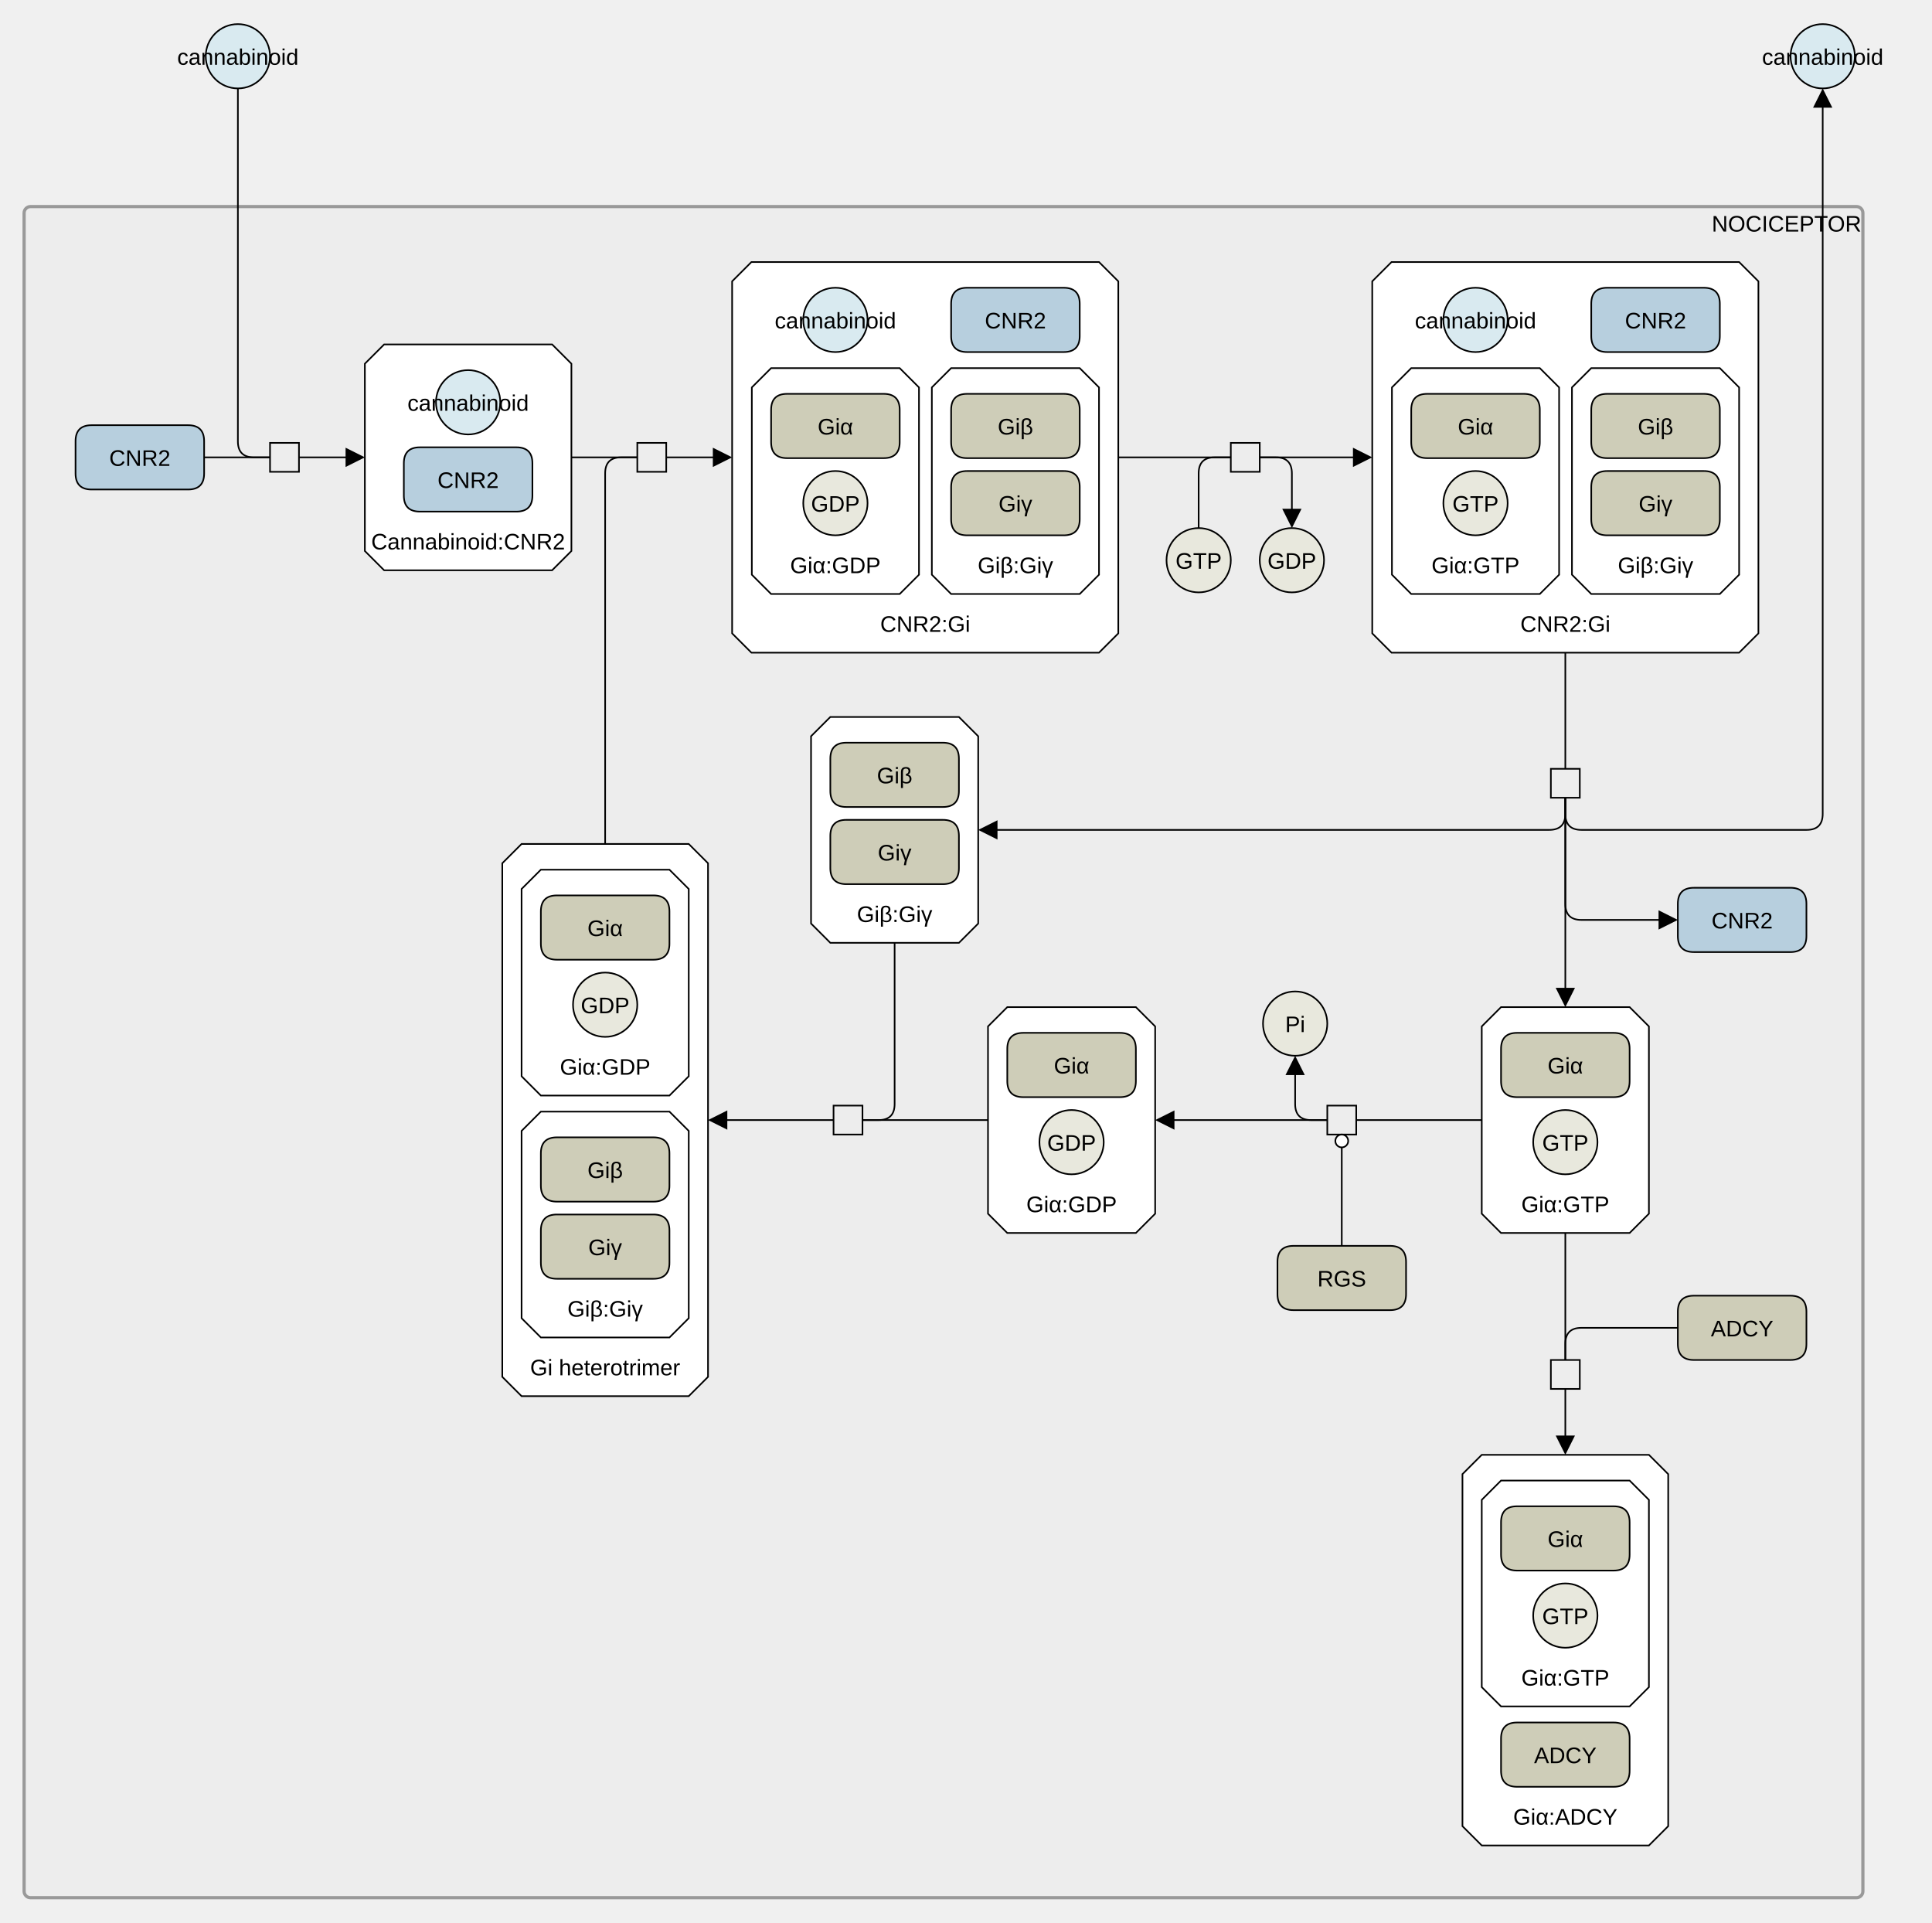
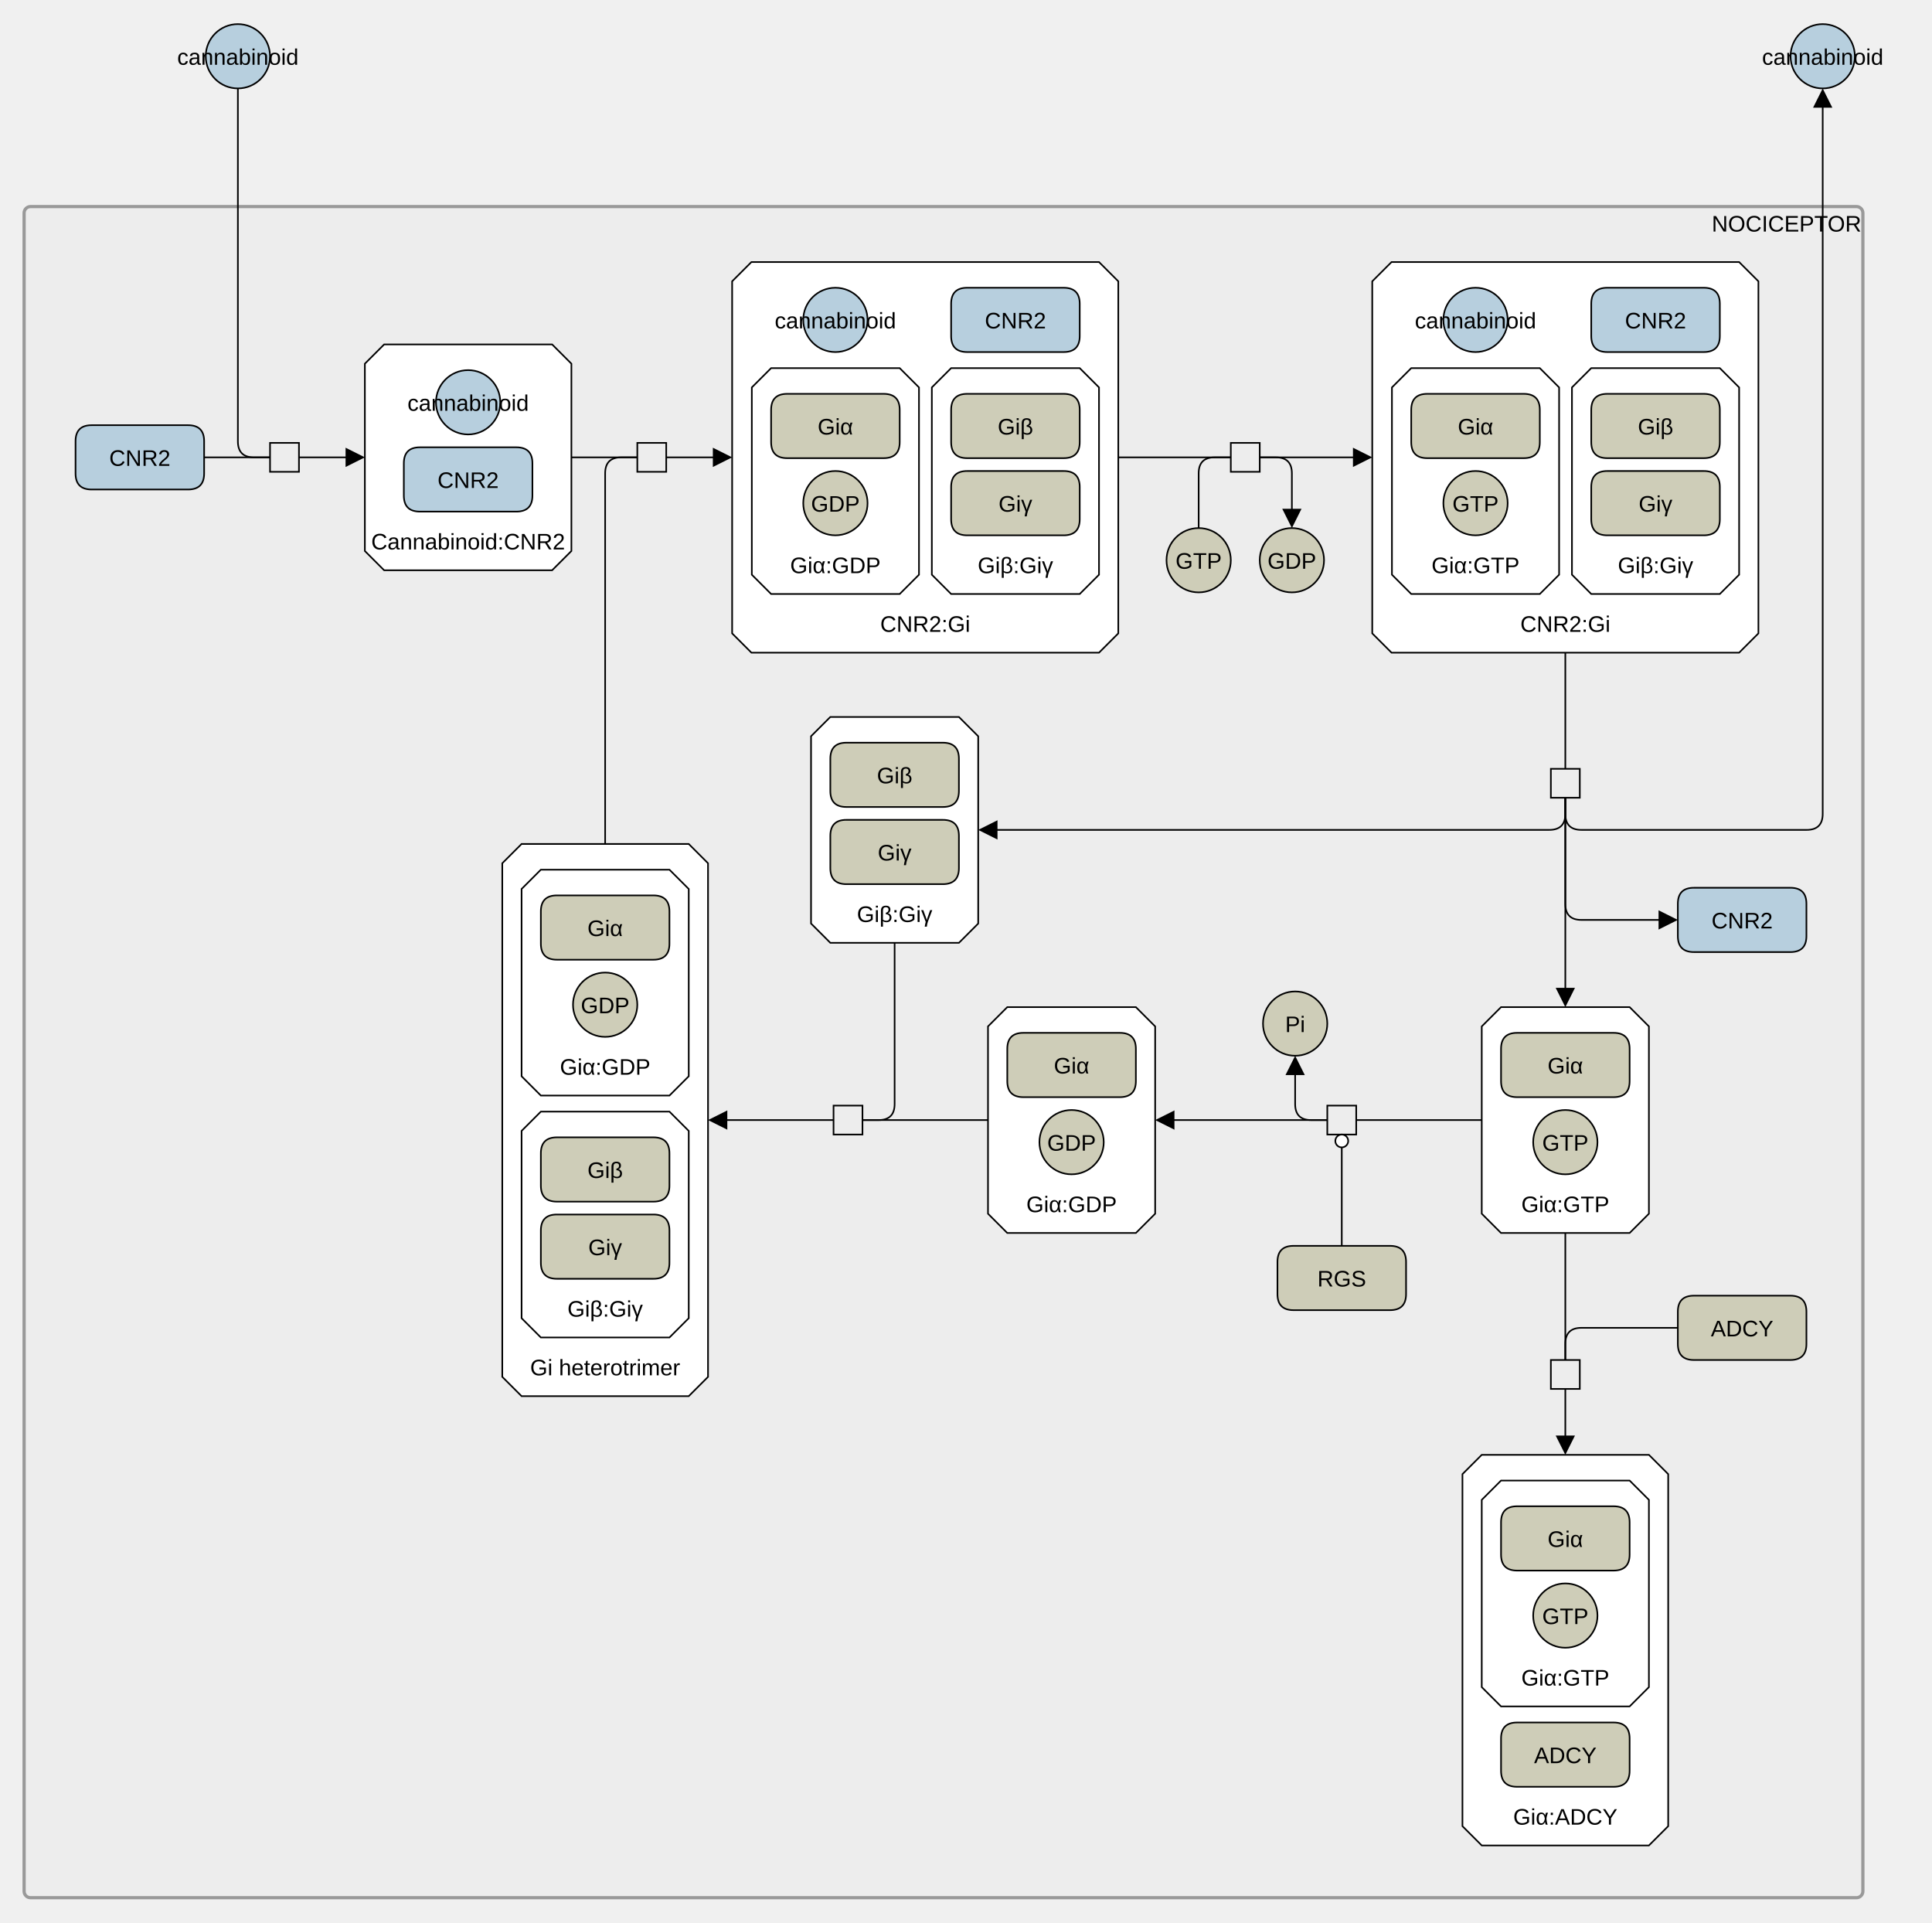
<svg xmlns="http://www.w3.org/2000/svg" width="1202" height="1196" viewBox="0 0 1202 1196" stroke-linecap="butt" stroke-miterlimit="10">
  <g transform="translate(-25,-25)">
    <path d="M40 157.5 C40 155.291 41.791 153.5 44 153.5 L1180 153.5 C1182.209 153.5 1184 155.291 1184 157.5 L1184 1201.5 C1184 1203.709 1182.209 1205.5 1180 1205.5 L44 1205.5 C41.791 1205.5 40 1203.709 40 1201.5 Z" fill="#999999" fill-opacity="0.031" stroke="none" />
    <path d="M40 157.5 C40 155.291 41.791 153.5 44 153.5 L1180 153.5 C1182.209 153.5 1184 155.291 1184 157.5 L1184 1201.5 C1184 1203.709 1182.209 1205.5 1180 1205.5 L44 1205.5 C41.791 1205.5 40 1203.709 40 1201.5 Z" fill="none" stroke="#999999" stroke-width="2" />
    <text x="1136.5" y="169.041" text-anchor="middle" font-family="'Dialog', Arial, Helvetica, sans-serif" font-size="14" fill="#000000" stroke="none" xml:space="preserve">NOCICEPTOR</text>
    <path d="M946.875 930 L1050.875 930 L1062.875 942 L1062.875 1161 L1050.875 1173 L946.875 1173 L934.875 1161 L934.875 942 Z" fill="#FFFFFF" stroke="none" />
    <path d="M946.875 930 L1050.875 930 L1062.875 942 L1062.875 1161 L1050.875 1173 L946.875 1173 L934.875 1161 L934.875 942 Z" fill="none" stroke="#000000" />
    <text x="998.875" y="1160.041" text-anchor="middle" font-family="'Dialog', Arial, Helvetica, sans-serif" font-size="14" fill="#000000" stroke="none" xml:space="preserve">Giα:ADCY</text>
    <path d="M958.875 1106.5 Q958.875 1096.5 968.875 1096.5 L1028.875 1096.5 Q1038.875 1096.5 1038.875 1106.5 L1038.875 1126.5 Q1038.875 1136.5 1028.875 1136.5 L968.875 1136.5 Q958.875 1136.5 958.875 1126.5 Z" fill="#CECDB8" stroke="none" />
    <path d="M958.875 1106.5 Q958.875 1096.5 968.875 1096.5 L1028.875 1096.5 Q1038.875 1096.5 1038.875 1106.5 L1038.875 1126.5 Q1038.875 1136.5 1028.875 1136.5 L968.875 1136.5 Q958.875 1136.5 958.875 1126.5 Z" fill="none" stroke="#000000" />
    <text x="998.875" y="1121.791" text-anchor="middle" font-family="'Dialog', Arial, Helvetica, sans-serif" font-size="14" fill="#000000" stroke="none" xml:space="preserve">ADCY</text>
    <path d="M958.875 946 L1038.875 946 L1050.875 958 L1050.875 1074.5 L1038.875 1086.5 L958.875 1086.5 L946.875 1074.5 L946.875 958 Z" fill="#FFFFFF" stroke="none" />
    <path d="M958.875 946 L1038.875 946 L1050.875 958 L1050.875 1074.5 L1038.875 1086.5 L958.875 1086.5 L946.875 1074.5 L946.875 958 Z" fill="none" stroke="#000000" />
    <text x="998.875" y="1073.541" text-anchor="middle" font-family="'Dialog', Arial, Helvetica, sans-serif" font-size="14" fill="#000000" stroke="none" xml:space="preserve">Giα:GTP</text>
    <path d="M958.875 972 Q958.875 962 968.875 962 L1028.875 962 Q1038.875 962 1038.875 972 L1038.875 992 Q1038.875 1002 1028.875 1002 L968.875 1002 Q958.875 1002 958.875 992 Z" fill="#CECDB8" stroke="none" />
    <path d="M958.875 972 Q958.875 962 968.875 962 L1028.875 962 Q1038.875 962 1038.875 972 L1038.875 992 Q1038.875 1002 1028.875 1002 L968.875 1002 Q958.875 1002 958.875 992 Z" fill="none" stroke="#000000" />
    <text x="998.875" y="987.291" text-anchor="middle" font-family="'Dialog', Arial, Helvetica, sans-serif" font-size="14" fill="#000000" stroke="none" xml:space="preserve">Giα</text>
-     <path d="M978.875 1030 C978.875 1018.954 987.829 1010 998.875 1010 L998.875 1010 C1009.921 1010 1018.875 1018.954 1018.875 1030 L1018.875 1030 C1018.875 1041.046 1009.921 1050 998.875 1050 L998.875 1050 C987.829 1050 978.875 1041.046 978.875 1030 Z" fill="#E8E8DD" stroke="none" />
+     <path d="M978.875 1030 C978.875 1018.954 987.829 1010 998.875 1010 L998.875 1010 C1009.921 1010 1018.875 1018.954 1018.875 1030 L1018.875 1030 C1018.875 1041.046 1009.921 1050 998.875 1050 L998.875 1050 C987.829 1050 978.875 1041.046 978.875 1030 Z" fill="#CECDB8" stroke="none" />
    <path d="M978.875 1030 C978.875 1018.954 987.829 1010 998.875 1010 L998.875 1010 C1009.921 1010 1018.875 1018.954 1018.875 1030 L1018.875 1030 C1018.875 1041.046 1009.921 1050 998.875 1050 L998.875 1050 C987.829 1050 978.875 1041.046 978.875 1030 Z" fill="none" stroke="#000000" />
    <text x="998.875" y="1035.291" text-anchor="middle" font-family="'Dialog', Arial, Helvetica, sans-serif" font-size="14" fill="#000000" stroke="none" xml:space="preserve">GTP</text>
    <path d="M890.75 188 L1107 188 L1119 200 L1119 419 L1107 431 L890.75 431 L878.75 419 L878.75 200 Z" fill="#FFFFFF" stroke="none" />
    <path d="M890.75 188 L1107 188 L1119 200 L1119 419 L1107 431 L890.75 431 L878.75 419 L878.75 200 Z" fill="none" stroke="#000000" />
    <text x="998.875" y="418.041" text-anchor="middle" font-family="'Dialog', Arial, Helvetica, sans-serif" font-size="14" fill="#000000" stroke="none" xml:space="preserve">CNR2:Gi</text>
    <path d="M1015 254 L1095 254 L1107 266 L1107 382.5 L1095 394.5 L1015 394.5 L1003 382.5 L1003 266 Z" fill="#FFFFFF" stroke="none" />
    <path d="M1015 254 L1095 254 L1107 266 L1107 382.5 L1095 394.5 L1015 394.5 L1003 382.5 L1003 266 Z" fill="none" stroke="#000000" />
    <text x="1055" y="381.541" text-anchor="middle" font-family="'Dialog', Arial, Helvetica, sans-serif" font-size="14" fill="#000000" stroke="none" xml:space="preserve">Giβ:Giγ</text>
    <path d="M1015 280 Q1015 270 1025 270 L1085 270 Q1095 270 1095 280 L1095 300 Q1095 310 1085 310 L1025 310 Q1015 310 1015 300 Z" fill="#CECDB8" stroke="none" />
    <path d="M1015 280 Q1015 270 1025 270 L1085 270 Q1095 270 1095 280 L1095 300 Q1095 310 1085 310 L1025 310 Q1015 310 1015 300 Z" fill="none" stroke="#000000" />
    <text x="1055" y="295.291" text-anchor="middle" font-family="'Dialog', Arial, Helvetica, sans-serif" font-size="14" fill="#000000" stroke="none" xml:space="preserve">Giβ</text>
    <path d="M1015 328 Q1015 318 1025 318 L1085 318 Q1095 318 1095 328 L1095 348 Q1095 358 1085 358 L1025 358 Q1015 358 1015 348 Z" fill="#CECDB8" stroke="none" />
    <path d="M1015 328 Q1015 318 1025 318 L1085 318 Q1095 318 1095 328 L1095 348 Q1095 358 1085 358 L1025 358 Q1015 358 1015 348 Z" fill="none" stroke="#000000" />
    <text x="1055" y="343.291" text-anchor="middle" font-family="'Dialog', Arial, Helvetica, sans-serif" font-size="14" fill="#000000" stroke="none" xml:space="preserve">Giγ</text>
    <path d="M903 254 L983 254 L995 266 L995 382.5 L983 394.5 L903 394.5 L891 382.5 L891 266 Z" fill="#FFFFFF" stroke="none" />
    <path d="M903 254 L983 254 L995 266 L995 382.5 L983 394.5 L903 394.5 L891 382.5 L891 266 Z" fill="none" stroke="#000000" />
    <text x="943" y="381.541" text-anchor="middle" font-family="'Dialog', Arial, Helvetica, sans-serif" font-size="14" fill="#000000" stroke="none" xml:space="preserve">Giα:GTP</text>
    <path d="M903 280 Q903 270 913 270 L973 270 Q983 270 983 280 L983 300 Q983 310 973 310 L913 310 Q903 310 903 300 Z" fill="#CECDB8" stroke="none" />
    <path d="M903 280 Q903 270 913 270 L973 270 Q983 270 983 280 L983 300 Q983 310 973 310 L913 310 Q903 310 903 300 Z" fill="none" stroke="#000000" />
    <text x="943" y="295.291" text-anchor="middle" font-family="'Dialog', Arial, Helvetica, sans-serif" font-size="14" fill="#000000" stroke="none" xml:space="preserve">Giα</text>
-     <path d="M923 338 C923 326.954 931.954 318 943 318 L943 318 C954.046 318 963 326.954 963 338 L963 338 C963 349.046 954.046 358 943 358 L943 358 C931.954 358 923 349.046 923 338 Z" fill="#E8E8DD" stroke="none" />
+     <path d="M923 338 C923 326.954 931.954 318 943 318 L943 318 C954.046 318 963 326.954 963 338 L963 338 C963 349.046 954.046 358 943 358 L943 358 C931.954 358 923 349.046 923 338 Z" fill="#CECDB8" stroke="none" />
    <path d="M923 338 C923 326.954 931.954 318 943 318 L943 318 C954.046 318 963 326.954 963 338 L963 338 C963 349.046 954.046 358 943 358 L943 358 C931.954 358 923 349.046 923 338 Z" fill="none" stroke="#000000" />
    <text x="943" y="343.291" text-anchor="middle" font-family="'Dialog', Arial, Helvetica, sans-serif" font-size="14" fill="#000000" stroke="none" xml:space="preserve">GTP</text>
    <path d="M1015 214 Q1015 204 1025 204 L1085 204 Q1095 204 1095 214 L1095 234 Q1095 244 1085 244 L1025 244 Q1015 244 1015 234 Z" fill="#B7CFDE" stroke="none" />
    <path d="M1015 214 Q1015 204 1025 204 L1085 204 Q1095 204 1095 214 L1095 234 Q1095 244 1085 244 L1025 244 Q1015 244 1015 234 Z" fill="none" stroke="#000000" />
    <text x="1055" y="229.291" text-anchor="middle" font-family="'Dialog', Arial, Helvetica, sans-serif" font-size="14" fill="#000000" stroke="none" xml:space="preserve">CNR2</text>
-     <path d="M923 224 C923 212.954 931.954 204 943 204 L943 204 C954.046 204 963 212.954 963 224 L963 224 C963 235.046 954.046 244 943 244 L943 244 C931.954 244 923 235.046 923 224 Z" fill="#D9EAF0" stroke="none" />
+     <path d="M923 224 C923 212.954 931.954 204 943 204 L943 204 C954.046 204 963 212.954 963 224 L963 224 C963 235.046 954.046 244 943 244 L943 244 C931.954 244 923 235.046 923 224 Z" fill="#B7CFDE" stroke="none" />
    <path d="M923 224 C923 212.954 931.954 204 943 204 L943 204 C954.046 204 963 212.954 963 224 L963 224 C963 235.046 954.046 244 943 244 L943 244 C931.954 244 923 235.046 923 224 Z" fill="none" stroke="#000000" />
    <text x="943" y="229.291" text-anchor="middle" font-family="'Dialog', Arial, Helvetica, sans-serif" font-size="14" fill="#000000" stroke="none" xml:space="preserve">cannabinoid</text>
    <path d="M492.5 188 L708.75 188 L720.75 200 L720.75 419 L708.75 431 L492.5 431 L480.5 419 L480.5 200 Z" fill="#FFFFFF" stroke="none" />
    <path d="M492.5 188 L708.75 188 L720.75 200 L720.75 419 L708.75 431 L492.5 431 L480.5 419 L480.5 200 Z" fill="none" stroke="#000000" />
    <text x="600.625" y="418.041" text-anchor="middle" font-family="'Dialog', Arial, Helvetica, sans-serif" font-size="14" fill="#000000" stroke="none" xml:space="preserve">CNR2:Gi</text>
    <path d="M504.75 254 L584.75 254 L596.75 266 L596.75 382.5 L584.75 394.5 L504.75 394.5 L492.75 382.5 L492.75 266 Z" fill="#FFFFFF" stroke="none" />
    <path d="M504.75 254 L584.75 254 L596.75 266 L596.75 382.5 L584.75 394.5 L504.75 394.5 L492.75 382.5 L492.75 266 Z" fill="none" stroke="#000000" />
    <text x="544.75" y="381.541" text-anchor="middle" font-family="'Dialog', Arial, Helvetica, sans-serif" font-size="14" fill="#000000" stroke="none" xml:space="preserve">Giα:GDP</text>
    <path d="M504.75 280 Q504.75 270 514.75 270 L574.75 270 Q584.75 270 584.75 280 L584.75 300 Q584.75 310 574.75 310 L514.75 310 Q504.75 310 504.75 300 Z" fill="#CECDB8" stroke="none" />
    <path d="M504.75 280 Q504.75 270 514.75 270 L574.75 270 Q584.75 270 584.75 280 L584.75 300 Q584.75 310 574.75 310 L514.75 310 Q504.75 310 504.75 300 Z" fill="none" stroke="#000000" />
    <text x="544.75" y="295.291" text-anchor="middle" font-family="'Dialog', Arial, Helvetica, sans-serif" font-size="14" fill="#000000" stroke="none" xml:space="preserve">Giα</text>
-     <path d="M524.75 338 C524.75 326.954 533.704 318 544.75 318 L544.75 318 C555.796 318 564.75 326.954 564.75 338 L564.75 338 C564.75 349.046 555.796 358 544.75 358 L544.75 358 C533.704 358 524.75 349.046 524.75 338 Z" fill="#E8E8DD" stroke="none" />
+     <path d="M524.75 338 C524.75 326.954 533.704 318 544.75 318 L544.75 318 C555.796 318 564.75 326.954 564.75 338 L564.75 338 C564.75 349.046 555.796 358 544.75 358 L544.75 358 C533.704 358 524.75 349.046 524.75 338 Z" fill="#CECDB8" stroke="none" />
    <path d="M524.75 338 C524.75 326.954 533.704 318 544.75 318 L544.75 318 C555.796 318 564.75 326.954 564.75 338 L564.75 338 C564.75 349.046 555.796 358 544.75 358 L544.75 358 C533.704 358 524.75 349.046 524.75 338 Z" fill="none" stroke="#000000" />
    <text x="544.75" y="343.291" text-anchor="middle" font-family="'Dialog', Arial, Helvetica, sans-serif" font-size="14" fill="#000000" stroke="none" xml:space="preserve">GDP</text>
    <path d="M616.75 254 L696.75 254 L708.75 266 L708.75 382.5 L696.75 394.5 L616.75 394.5 L604.75 382.5 L604.75 266 Z" fill="#FFFFFF" stroke="none" />
    <path d="M616.75 254 L696.75 254 L708.75 266 L708.75 382.5 L696.75 394.5 L616.75 394.5 L604.75 382.5 L604.75 266 Z" fill="none" stroke="#000000" />
    <text x="656.75" y="381.541" text-anchor="middle" font-family="'Dialog', Arial, Helvetica, sans-serif" font-size="14" fill="#000000" stroke="none" xml:space="preserve">Giβ:Giγ</text>
    <path d="M616.75 280 Q616.75 270 626.75 270 L686.75 270 Q696.75 270 696.75 280 L696.75 300 Q696.75 310 686.75 310 L626.75 310 Q616.75 310 616.75 300 Z" fill="#CECDB8" stroke="none" />
    <path d="M616.75 280 Q616.75 270 626.75 270 L686.75 270 Q696.75 270 696.75 280 L696.75 300 Q696.75 310 686.75 310 L626.75 310 Q616.75 310 616.75 300 Z" fill="none" stroke="#000000" />
    <text x="656.75" y="295.291" text-anchor="middle" font-family="'Dialog', Arial, Helvetica, sans-serif" font-size="14" fill="#000000" stroke="none" xml:space="preserve">Giβ</text>
    <path d="M616.75 328 Q616.75 318 626.75 318 L686.75 318 Q696.75 318 696.75 328 L696.75 348 Q696.75 358 686.75 358 L626.75 358 Q616.75 358 616.75 348 Z" fill="#CECDB8" stroke="none" />
    <path d="M616.75 328 Q616.75 318 626.75 318 L686.75 318 Q696.75 318 696.75 328 L696.75 348 Q696.75 358 686.75 358 L626.75 358 Q616.75 358 616.75 348 Z" fill="none" stroke="#000000" />
    <text x="656.75" y="343.291" text-anchor="middle" font-family="'Dialog', Arial, Helvetica, sans-serif" font-size="14" fill="#000000" stroke="none" xml:space="preserve">Giγ</text>
    <path d="M616.75 214 Q616.75 204 626.75 204 L686.75 204 Q696.75 204 696.75 214 L696.75 234 Q696.75 244 686.75 244 L626.75 244 Q616.75 244 616.75 234 Z" fill="#B7CFDE" stroke="none" />
    <path d="M616.75 214 Q616.75 204 626.75 204 L686.75 204 Q696.75 204 696.75 214 L696.75 234 Q696.75 244 686.75 244 L626.75 244 Q616.75 244 616.75 234 Z" fill="none" stroke="#000000" />
    <text x="656.75" y="229.291" text-anchor="middle" font-family="'Dialog', Arial, Helvetica, sans-serif" font-size="14" fill="#000000" stroke="none" xml:space="preserve">CNR2</text>
-     <path d="M524.75 224 C524.75 212.954 533.704 204 544.75 204 L544.75 204 C555.796 204 564.75 212.954 564.75 224 L564.75 224 C564.75 235.046 555.796 244 544.75 244 L544.75 244 C533.704 244 524.75 235.046 524.75 224 Z" fill="#D9EAF0" stroke="none" />
+     <path d="M524.75 224 C524.75 212.954 533.704 204 544.75 204 L544.75 204 C555.796 204 564.75 212.954 564.75 224 L564.75 224 C564.75 235.046 555.796 244 544.75 244 L544.75 244 C533.704 244 524.75 235.046 524.75 224 Z" fill="#B7CFDE" stroke="none" />
    <path d="M524.75 224 C524.75 212.954 533.704 204 544.75 204 L544.75 204 C555.796 204 564.75 212.954 564.75 224 L564.75 224 C564.75 235.046 555.796 244 544.75 244 L544.75 244 C533.704 244 524.75 235.046 524.75 224 Z" fill="none" stroke="#000000" />
    <text x="544.75" y="229.291" text-anchor="middle" font-family="'Dialog', Arial, Helvetica, sans-serif" font-size="14" fill="#000000" stroke="none" xml:space="preserve">cannabinoid</text>
    <path d="M264 239.25 L368.5 239.25 L380.5 251.25 L380.5 367.75 L368.5 379.75 L264 379.75 L252 367.75 L252 251.25 Z" fill="#FFFFFF" stroke="none" />
    <path d="M264 239.25 L368.5 239.25 L380.5 251.25 L380.5 367.75 L368.5 379.75 L264 379.75 L252 367.75 L252 251.25 Z" fill="none" stroke="#000000" />
    <text x="316.25" y="366.791" text-anchor="middle" font-family="'Dialog', Arial, Helvetica, sans-serif" font-size="14" fill="#000000" stroke="none" xml:space="preserve">Cannabinoid:CNR2</text>
-     <path d="M296.25 275.25 C296.25 264.204 305.204 255.25 316.25 255.25 L316.25 255.25 C327.296 255.25 336.25 264.204 336.25 275.25 L336.25 275.25 C336.25 286.296 327.296 295.25 316.25 295.25 L316.25 295.25 C305.204 295.25 296.25 286.296 296.25 275.25 Z" fill="#D9EAF0" stroke="none" />
+     <path d="M296.25 275.25 C296.25 264.204 305.204 255.25 316.25 255.25 L316.25 255.25 C327.296 255.25 336.25 264.204 336.25 275.25 L336.25 275.25 C336.25 286.296 327.296 295.25 316.25 295.25 L316.25 295.25 C305.204 295.25 296.25 286.296 296.25 275.25 Z" fill="#B7CFDE" stroke="none" />
    <path d="M296.25 275.25 C296.25 264.204 305.204 255.25 316.25 255.25 L316.25 255.25 C327.296 255.25 336.25 264.204 336.25 275.25 L336.25 275.25 C336.25 286.296 327.296 295.25 316.25 295.25 L316.25 295.25 C305.204 295.25 296.25 286.296 296.25 275.25 Z" fill="none" stroke="#000000" />
    <text x="316.25" y="280.541" text-anchor="middle" font-family="'Dialog', Arial, Helvetica, sans-serif" font-size="14" fill="#000000" stroke="none" xml:space="preserve">cannabinoid</text>
    <path d="M276.25 313.25 Q276.25 303.25 286.25 303.25 L346.25 303.25 Q356.25 303.25 356.25 313.25 L356.25 333.25 Q356.25 343.25 346.25 343.25 L286.25 343.25 Q276.25 343.25 276.25 333.25 Z" fill="#B7CFDE" stroke="none" />
    <path d="M276.25 313.25 Q276.25 303.25 286.25 303.25 L346.25 303.25 Q356.25 303.25 356.25 313.25 L356.25 333.25 Q356.25 343.25 346.25 343.25 L286.25 343.25 Q276.25 343.25 276.25 333.25 Z" fill="none" stroke="#000000" />
    <text x="316.25" y="328.541" text-anchor="middle" font-family="'Dialog', Arial, Helvetica, sans-serif" font-size="14" fill="#000000" stroke="none" xml:space="preserve">CNR2</text>
    <path d="M349.5 550 L453.5 550 L465.5 562 L465.5 881.5 L453.5 893.5 L349.5 893.5 L337.5 881.5 L337.5 562 Z" fill="#FFFFFF" stroke="none" />
    <path d="M349.5 550 L453.5 550 L465.5 562 L465.5 881.5 L453.5 893.5 L349.5 893.5 L337.5 881.5 L337.5 562 Z" fill="none" stroke="#000000" />
    <text x="401.5" y="880.541" text-anchor="middle" font-family="'Dialog', Arial, Helvetica, sans-serif" font-size="14" fill="#000000" stroke="none" xml:space="preserve">Gi heterotrimer</text>
    <path d="M361.5 566 L441.5 566 L453.5 578 L453.5 694.5 L441.5 706.5 L361.5 706.5 L349.5 694.5 L349.5 578 Z" fill="#FFFFFF" stroke="none" />
    <path d="M361.5 566 L441.5 566 L453.5 578 L453.5 694.5 L441.5 706.5 L361.5 706.5 L349.5 694.5 L349.5 578 Z" fill="none" stroke="#000000" />
    <text x="401.5" y="693.541" text-anchor="middle" font-family="'Dialog', Arial, Helvetica, sans-serif" font-size="14" fill="#000000" stroke="none" xml:space="preserve">Giα:GDP</text>
    <path d="M361.5 592 Q361.5 582 371.5 582 L431.5 582 Q441.5 582 441.5 592 L441.5 612 Q441.5 622 431.5 622 L371.5 622 Q361.5 622 361.5 612 Z" fill="#CECDB8" stroke="none" />
    <path d="M361.5 592 Q361.5 582 371.5 582 L431.5 582 Q441.5 582 441.5 592 L441.5 612 Q441.5 622 431.5 622 L371.5 622 Q361.5 622 361.5 612 Z" fill="none" stroke="#000000" />
    <text x="401.5" y="607.291" text-anchor="middle" font-family="'Dialog', Arial, Helvetica, sans-serif" font-size="14" fill="#000000" stroke="none" xml:space="preserve">Giα</text>
-     <path d="M381.5 650 C381.5 638.954 390.454 630 401.5 630 L401.5 630 C412.546 630 421.5 638.954 421.5 650 L421.5 650 C421.5 661.046 412.546 670 401.5 670 L401.5 670 C390.454 670 381.5 661.046 381.5 650 Z" fill="#E8E8DD" stroke="none" />
+     <path d="M381.5 650 C381.5 638.954 390.454 630 401.5 630 L401.5 630 C412.546 630 421.5 638.954 421.5 650 L421.5 650 C421.5 661.046 412.546 670 401.5 670 L401.5 670 C390.454 670 381.5 661.046 381.5 650 Z" fill="#CECDB8" stroke="none" />
    <path d="M381.5 650 C381.5 638.954 390.454 630 401.5 630 L401.5 630 C412.546 630 421.5 638.954 421.5 650 L421.5 650 C421.5 661.046 412.546 670 401.5 670 L401.5 670 C390.454 670 381.5 661.046 381.5 650 Z" fill="none" stroke="#000000" />
    <text x="401.5" y="655.291" text-anchor="middle" font-family="'Dialog', Arial, Helvetica, sans-serif" font-size="14" fill="#000000" stroke="none" xml:space="preserve">GDP</text>
    <path d="M361.5 716.5 L441.5 716.5 L453.5 728.5 L453.5 845 L441.5 857 L361.5 857 L349.5 845 L349.5 728.5 Z" fill="#FFFFFF" stroke="none" />
    <path d="M361.5 716.5 L441.5 716.5 L453.5 728.5 L453.5 845 L441.5 857 L361.5 857 L349.5 845 L349.5 728.5 Z" fill="none" stroke="#000000" />
    <text x="401.5" y="844.041" text-anchor="middle" font-family="'Dialog', Arial, Helvetica, sans-serif" font-size="14" fill="#000000" stroke="none" xml:space="preserve">Giβ:Giγ</text>
    <path d="M361.5 742.5 Q361.5 732.5 371.5 732.5 L431.5 732.5 Q441.5 732.5 441.5 742.5 L441.5 762.5 Q441.5 772.5 431.5 772.5 L371.5 772.5 Q361.5 772.5 361.5 762.5 Z" fill="#CECDB8" stroke="none" />
    <path d="M361.5 742.5 Q361.5 732.5 371.5 732.5 L431.5 732.5 Q441.5 732.5 441.5 742.5 L441.5 762.5 Q441.5 772.5 431.5 772.5 L371.5 772.5 Q361.5 772.5 361.5 762.5 Z" fill="none" stroke="#000000" />
    <text x="401.5" y="757.791" text-anchor="middle" font-family="'Dialog', Arial, Helvetica, sans-serif" font-size="14" fill="#000000" stroke="none" xml:space="preserve">Giβ</text>
    <path d="M361.5 790.5 Q361.5 780.5 371.5 780.5 L431.5 780.5 Q441.5 780.5 441.5 790.5 L441.5 810.5 Q441.5 820.5 431.5 820.5 L371.5 820.5 Q361.5 820.5 361.5 810.5 Z" fill="#CECDB8" stroke="none" />
    <path d="M361.5 790.5 Q361.5 780.5 371.5 780.5 L431.5 780.5 Q441.5 780.5 441.5 790.5 L441.5 810.5 Q441.5 820.5 431.5 820.5 L371.5 820.5 Q361.5 820.5 361.5 810.5 Z" fill="none" stroke="#000000" />
    <text x="401.5" y="805.791" text-anchor="middle" font-family="'Dialog', Arial, Helvetica, sans-serif" font-size="14" fill="#000000" stroke="none" xml:space="preserve">Giγ</text>
    <path d="M541.594 471 L621.594 471 L633.594 483 L633.594 599.5 L621.594 611.5 L541.594 611.5 L529.594 599.5 L529.594 483 Z" fill="#FFFFFF" stroke="none" />
    <path d="M541.594 471 L621.594 471 L633.594 483 L633.594 599.5 L621.594 611.5 L541.594 611.5 L529.594 599.5 L529.594 483 Z" fill="none" stroke="#000000" />
    <text x="581.594" y="598.541" text-anchor="middle" font-family="'Dialog', Arial, Helvetica, sans-serif" font-size="14" fill="#000000" stroke="none" xml:space="preserve">Giβ:Giγ</text>
    <path d="M541.594 545 Q541.594 535 551.594 535 L611.594 535 Q621.594 535 621.594 545 L621.594 565 Q621.594 575 611.594 575 L551.594 575 Q541.594 575 541.594 565 Z" fill="#CECDB8" stroke="none" />
    <path d="M541.594 545 Q541.594 535 551.594 535 L611.594 535 Q621.594 535 621.594 545 L621.594 565 Q621.594 575 611.594 575 L551.594 575 Q541.594 575 541.594 565 Z" fill="none" stroke="#000000" />
    <text x="581.594" y="560.291" text-anchor="middle" font-family="'Dialog', Arial, Helvetica, sans-serif" font-size="14" fill="#000000" stroke="none" xml:space="preserve">Giγ</text>
    <path d="M541.594 497 Q541.594 487 551.594 487 L611.594 487 Q621.594 487 621.594 497 L621.594 517 Q621.594 527 611.594 527 L551.594 527 Q541.594 527 541.594 517 Z" fill="#CECDB8" stroke="none" />
    <path d="M541.594 497 Q541.594 487 551.594 487 L611.594 487 Q621.594 487 621.594 497 L621.594 517 Q621.594 527 611.594 527 L551.594 527 Q541.594 527 541.594 517 Z" fill="none" stroke="#000000" />
    <text x="581.594" y="512.291" text-anchor="middle" font-family="'Dialog', Arial, Helvetica, sans-serif" font-size="14" fill="#000000" stroke="none" xml:space="preserve">Giβ</text>
-     <path d="M808.75 373.5 C808.75 362.454 817.704 353.5 828.75 353.5 L828.75 353.5 C839.796 353.5 848.75 362.454 848.75 373.5 L848.75 373.5 C848.75 384.546 839.796 393.5 828.75 393.5 L828.75 393.5 C817.704 393.5 808.75 384.546 808.75 373.5 Z" fill="#E8E8DD" stroke="none" />
+     <path d="M808.75 373.5 C808.75 362.454 817.704 353.5 828.75 353.5 L828.75 353.5 C839.796 353.5 848.75 362.454 848.75 373.5 L848.75 373.5 C848.75 384.546 839.796 393.5 828.75 393.5 L828.75 393.5 C817.704 393.5 808.75 384.546 808.75 373.5 Z" fill="#CECDB8" stroke="none" />
    <path d="M808.75 373.5 C808.75 362.454 817.704 353.5 828.75 353.5 L828.75 353.5 C839.796 353.5 848.75 362.454 848.75 373.5 L848.75 373.5 C848.75 384.546 839.796 393.5 828.75 393.5 L828.75 393.5 C817.704 393.5 808.75 384.546 808.75 373.5 Z" fill="none" stroke="#000000" />
    <text x="828.75" y="378.791" text-anchor="middle" font-family="'Dialog', Arial, Helvetica, sans-serif" font-size="14" fill="#000000" stroke="none" xml:space="preserve">GDP</text>
-     <path d="M750.75 373.5 C750.75 362.454 759.704 353.5 770.75 353.5 L770.75 353.5 C781.796 353.5 790.75 362.454 790.75 373.5 L790.75 373.5 C790.75 384.546 781.796 393.5 770.75 393.5 L770.75 393.5 C759.704 393.5 750.75 384.546 750.75 373.5 Z" fill="#E8E8DD" stroke="none" />
+     <path d="M750.75 373.5 C750.75 362.454 759.704 353.5 770.75 353.5 L770.75 353.5 C781.796 353.5 790.75 362.454 790.75 373.5 L790.75 373.5 C790.75 384.546 781.796 393.5 770.75 393.5 L770.75 393.5 C759.704 393.5 750.75 384.546 750.75 373.5 Z" fill="#CECDB8" stroke="none" />
    <path d="M750.75 373.5 C750.75 362.454 759.704 353.5 770.75 353.5 L770.75 353.5 C781.796 353.5 790.75 362.454 790.75 373.5 L790.75 373.5 C790.75 384.546 781.796 393.5 770.75 393.5 L770.75 393.5 C759.704 393.5 750.75 384.546 750.75 373.5 Z" fill="none" stroke="#000000" />
    <text x="770.75" y="378.791" text-anchor="middle" font-family="'Dialog', Arial, Helvetica, sans-serif" font-size="14" fill="#000000" stroke="none" xml:space="preserve">GTP</text>
    <path d="M1068.875 587.25 Q1068.875 577.25 1078.875 577.25 L1138.875 577.25 Q1148.875 577.25 1148.875 587.25 L1148.875 607.25 Q1148.875 617.25 1138.875 617.25 L1078.875 617.25 Q1068.875 617.25 1068.875 607.25 Z" fill="#B7CFDE" stroke="none" />
    <path d="M1068.875 587.25 Q1068.875 577.25 1078.875 577.25 L1138.875 577.25 Q1148.875 577.25 1148.875 587.25 L1148.875 607.25 Q1148.875 617.25 1138.875 617.25 L1078.875 617.25 Q1068.875 617.25 1068.875 607.25 Z" fill="none" stroke="#000000" />
    <text x="1108.875" y="602.541" text-anchor="middle" font-family="'Dialog', Arial, Helvetica, sans-serif" font-size="14" fill="#000000" stroke="none" xml:space="preserve">CNR2</text>
-     <path d="M810.781 661.75 C810.781 650.704 819.735 641.75 830.781 641.75 L830.781 641.75 C841.827 641.75 850.781 650.704 850.781 661.75 L850.781 661.75 C850.781 672.796 841.827 681.75 830.781 681.75 L830.781 681.75 C819.735 681.75 810.781 672.796 810.781 661.75 Z" fill="#E8E8DD" stroke="none" />
+     <path d="M810.781 661.75 C810.781 650.704 819.735 641.75 830.781 641.75 L830.781 641.75 C841.827 641.75 850.781 650.704 850.781 661.75 L850.781 661.75 C850.781 672.796 841.827 681.75 830.781 681.75 L830.781 681.75 C819.735 681.75 810.781 672.796 810.781 661.75 Z" fill="#CECDB8" stroke="none" />
    <path d="M810.781 661.75 C810.781 650.704 819.735 641.75 830.781 641.75 L830.781 641.75 C841.827 641.75 850.781 650.704 850.781 661.75 L850.781 661.75 C850.781 672.796 841.827 681.75 830.781 681.75 L830.781 681.75 C819.735 681.75 810.781 672.796 810.781 661.75 Z" fill="none" stroke="#000000" />
    <text x="830.781" y="667.041" text-anchor="middle" font-family="'Dialog', Arial, Helvetica, sans-serif" font-size="14" fill="#000000" stroke="none" xml:space="preserve">Pi</text>
    <path d="M958.875 651.5 L1038.875 651.5 L1050.875 663.5 L1050.875 780 L1038.875 792 L958.875 792 L946.875 780 L946.875 663.5 Z" fill="#FFFFFF" stroke="none" />
    <path d="M958.875 651.5 L1038.875 651.5 L1050.875 663.5 L1050.875 780 L1038.875 792 L958.875 792 L946.875 780 L946.875 663.5 Z" fill="none" stroke="#000000" />
    <text x="998.875" y="779.041" text-anchor="middle" font-family="'Dialog', Arial, Helvetica, sans-serif" font-size="14" fill="#000000" stroke="none" xml:space="preserve">Giα:GTP</text>
    <path d="M958.875 677.5 Q958.875 667.5 968.875 667.5 L1028.875 667.5 Q1038.875 667.5 1038.875 677.5 L1038.875 697.5 Q1038.875 707.5 1028.875 707.5 L968.875 707.5 Q958.875 707.5 958.875 697.5 Z" fill="#CECDB8" stroke="none" />
    <path d="M958.875 677.5 Q958.875 667.5 968.875 667.5 L1028.875 667.5 Q1038.875 667.5 1038.875 677.5 L1038.875 697.5 Q1038.875 707.5 1028.875 707.5 L968.875 707.5 Q958.875 707.5 958.875 697.5 Z" fill="none" stroke="#000000" />
    <text x="998.875" y="692.791" text-anchor="middle" font-family="'Dialog', Arial, Helvetica, sans-serif" font-size="14" fill="#000000" stroke="none" xml:space="preserve">Giα</text>
-     <path d="M978.875 735.5 C978.875 724.454 987.829 715.5 998.875 715.5 L998.875 715.5 C1009.921 715.5 1018.875 724.454 1018.875 735.5 L1018.875 735.5 C1018.875 746.546 1009.921 755.5 998.875 755.5 L998.875 755.5 C987.829 755.5 978.875 746.546 978.875 735.5 Z" fill="#E8E8DD" stroke="none" />
+     <path d="M978.875 735.5 C978.875 724.454 987.829 715.5 998.875 715.5 L998.875 715.5 C1009.921 715.5 1018.875 724.454 1018.875 735.5 L1018.875 735.5 C1018.875 746.546 1009.921 755.5 998.875 755.5 L998.875 755.5 C987.829 755.5 978.875 746.546 978.875 735.5 Z" fill="#CECDB8" stroke="none" />
    <path d="M978.875 735.5 C978.875 724.454 987.829 715.5 998.875 715.5 L998.875 715.5 C1009.921 715.5 1018.875 724.454 1018.875 735.5 L1018.875 735.5 C1018.875 746.546 1009.921 755.5 998.875 755.5 L998.875 755.5 C987.829 755.5 978.875 746.546 978.875 735.5 Z" fill="none" stroke="#000000" />
    <text x="998.875" y="740.791" text-anchor="middle" font-family="'Dialog', Arial, Helvetica, sans-serif" font-size="14" fill="#000000" stroke="none" xml:space="preserve">GTP</text>
    <path d="M651.688 651.5 L731.688 651.5 L743.688 663.5 L743.688 780 L731.688 792 L651.688 792 L639.688 780 L639.688 663.5 Z" fill="#FFFFFF" stroke="none" />
    <path d="M651.688 651.5 L731.688 651.5 L743.688 663.5 L743.688 780 L731.688 792 L651.688 792 L639.688 780 L639.688 663.5 Z" fill="none" stroke="#000000" />
    <text x="691.688" y="779.041" text-anchor="middle" font-family="'Dialog', Arial, Helvetica, sans-serif" font-size="14" fill="#000000" stroke="none" xml:space="preserve">Giα:GDP</text>
    <path d="M651.688 677.5 Q651.688 667.5 661.688 667.5 L721.688 667.5 Q731.688 667.5 731.688 677.5 L731.688 697.5 Q731.688 707.5 721.688 707.5 L661.688 707.5 Q651.688 707.5 651.688 697.5 Z" fill="#CECDB8" stroke="none" />
    <path d="M651.688 677.5 Q651.688 667.5 661.688 667.5 L721.688 667.5 Q731.688 667.5 731.688 677.5 L731.688 697.5 Q731.688 707.5 721.688 707.5 L661.688 707.5 Q651.688 707.5 651.688 697.5 Z" fill="none" stroke="#000000" />
    <text x="691.688" y="692.791" text-anchor="middle" font-family="'Dialog', Arial, Helvetica, sans-serif" font-size="14" fill="#000000" stroke="none" xml:space="preserve">Giα</text>
-     <path d="M671.688 735.5 C671.688 724.454 680.641 715.5 691.688 715.5 L691.688 715.5 C702.734 715.5 711.688 724.454 711.688 735.5 L711.688 735.5 C711.688 746.546 702.734 755.5 691.688 755.5 L691.688 755.5 C680.641 755.5 671.688 746.546 671.688 735.5 Z" fill="#E8E8DD" stroke="none" />
+     <path d="M671.688 735.5 C671.688 724.454 680.641 715.5 691.688 715.5 L691.688 715.5 C702.734 715.5 711.688 724.454 711.688 735.5 L711.688 735.5 C711.688 746.546 702.734 755.5 691.688 755.5 L691.688 755.5 C680.641 755.5 671.688 746.546 671.688 735.5 Z" fill="#CECDB8" stroke="none" />
    <path d="M671.688 735.5 C671.688 724.454 680.641 715.5 691.688 715.5 L691.688 715.5 C702.734 715.5 711.688 724.454 711.688 735.5 L711.688 735.5 C711.688 746.546 702.734 755.5 691.688 755.5 L691.688 755.5 C680.641 755.5 671.688 746.546 671.688 735.5 Z" fill="none" stroke="#000000" />
    <text x="691.688" y="740.791" text-anchor="middle" font-family="'Dialog', Arial, Helvetica, sans-serif" font-size="14" fill="#000000" stroke="none" xml:space="preserve">GDP</text>
    <path d="M1068.875 841 Q1068.875 831 1078.875 831 L1138.875 831 Q1148.875 831 1148.875 841 L1148.875 861 Q1148.875 871 1138.875 871 L1078.875 871 Q1068.875 871 1068.875 861 Z" fill="#CECDB8" stroke="none" />
    <path d="M1068.875 841 Q1068.875 831 1078.875 831 L1138.875 831 Q1148.875 831 1148.875 841 L1148.875 861 Q1148.875 871 1138.875 871 L1078.875 871 Q1068.875 871 1068.875 861 Z" fill="none" stroke="#000000" />
    <text x="1108.875" y="856.291" text-anchor="middle" font-family="'Dialog', Arial, Helvetica, sans-serif" font-size="14" fill="#000000" stroke="none" xml:space="preserve">ADCY</text>
    <path d="M819.781 810 Q819.781 800 829.781 800 L889.781 800 Q899.781 800 899.781 810 L899.781 830 Q899.781 840 889.781 840 L829.781 840 Q819.781 840 819.781 830 Z" fill="#CECDB8" stroke="none" />
    <path d="M819.781 810 Q819.781 800 829.781 800 L889.781 800 Q899.781 800 899.781 810 L899.781 830 Q899.781 840 889.781 840 L829.781 840 Q819.781 840 819.781 830 Z" fill="none" stroke="#000000" />
    <text x="859.781" y="825.291" text-anchor="middle" font-family="'Dialog', Arial, Helvetica, sans-serif" font-size="14" fill="#000000" stroke="none" xml:space="preserve">RGS</text>
    <path d="M421.5 300.5 L439.5 300.5 L439.5 318.5 L421.5 318.5 Z" fill="none" stroke="#000000" />
    <path d="M790.75 300.5 L808.75 300.5 L808.75 318.5 L790.75 318.5 Z" fill="none" stroke="#000000" />
    <path d="M193 300.5 L211 300.5 L211 318.5 L193 318.5 Z" fill="none" stroke="#000000" />
    <path d="M989.875 503.25 L1007.875 503.25 L1007.875 521.25 L989.875 521.25 Z" fill="none" stroke="#000000" />
    <path d="M850.781 712.75 L868.781 712.75 L868.781 730.75 L850.781 730.75 Z" fill="none" stroke="#000000" />
    <path d="M543.594 712.75 L561.594 712.75 L561.594 730.75 L543.594 730.75 Z" fill="none" stroke="#000000" />
    <path d="M989.875 871 L1007.875 871 L1007.875 889 L989.875 889 Z" fill="none" stroke="#000000" />
    <path d="M72 299.5 Q72 289.5 82 289.5 L142 289.5 Q152 289.5 152 299.5 L152 319.5 Q152 329.5 142 329.5 L82 329.5 Q72 329.5 72 319.5 Z" fill="#B7CFDE" stroke="none" />
    <path d="M72 299.5 Q72 289.5 82 289.5 L142 289.5 Q152 289.5 152 299.5 L152 319.5 Q152 329.5 142 329.5 L82 329.5 Q72 329.5 72 319.5 Z" fill="none" stroke="#000000" />
    <text x="112" y="314.791" text-anchor="middle" font-family="'Dialog', Arial, Helvetica, sans-serif" font-size="14" fill="#000000" stroke="none" xml:space="preserve">CNR2</text>
-     <path d="M153 60 C153 48.954 161.954 40 173 40 L173 40 C184.046 40 193 48.954 193 60 L193 60 C193 71.046 184.046 80 173 80 L173 80 C161.954 80 153 71.046 153 60 Z" fill="#D9EAF0" stroke="none" />
+     <path d="M153 60 C153 48.954 161.954 40 173 40 L173 40 C184.046 40 193 48.954 193 60 L193 60 C193 71.046 184.046 80 173 80 L173 80 C161.954 80 153 71.046 153 60 Z" fill="#B7CFDE" stroke="none" />
    <path d="M153 60 C153 48.954 161.954 40 173 40 L173 40 C184.046 40 193 48.954 193 60 L193 60 C193 71.046 184.046 80 173 80 L173 80 C161.954 80 153 71.046 153 60 Z" fill="none" stroke="#000000" />
    <text x="173" y="65.291" text-anchor="middle" font-family="'Dialog', Arial, Helvetica, sans-serif" font-size="14" fill="#000000" stroke="none" xml:space="preserve">cannabinoid</text>
-     <path d="M1139 60 C1139 48.954 1147.954 40 1159 40 L1159 40 C1170.046 40 1179 48.954 1179 60 L1179 60 C1179 71.046 1170.046 80 1159 80 L1159 80 C1147.954 80 1139 71.046 1139 60 Z" fill="#D9EAF0" stroke="none" />
+     <path d="M1139 60 C1139 48.954 1147.954 40 1159 40 L1159 40 C1170.046 40 1179 48.954 1179 60 L1179 60 C1179 71.046 1170.046 80 1159 80 L1159 80 C1147.954 80 1139 71.046 1139 60 Z" fill="#B7CFDE" stroke="none" />
    <path d="M1139 60 C1139 48.954 1147.954 40 1159 40 L1159 40 C1170.046 40 1179 48.954 1179 60 L1179 60 C1179 71.046 1170.046 80 1159 80 L1159 80 C1147.954 80 1139 71.046 1139 60 Z" fill="none" stroke="#000000" />
    <text x="1159" y="65.291" text-anchor="middle" font-family="'Dialog', Arial, Helvetica, sans-serif" font-size="14" fill="#000000" stroke="none" xml:space="preserve">cannabinoid</text>
    <path d="M380.5 309.5 L421.5 309.5" fill="none" stroke="#000000" />
    <path d="M439.5 309.5 L469.5 309.5" fill="none" stroke="#000000" />
    <path d="M480.5 309.5 L468.5 315.5 L468.5 303.5 Z" fill="#000000" stroke="none" />
    <path d="M401.5 550 L401.5 319.5 Q401.5 309.5 411.5 309.5 L421.5 309.5" fill="none" stroke="#000000" />
    <path d="M720.75 309.5 L790.75 309.5" fill="none" stroke="#000000" />
    <path d="M808.75 309.5 L867.75 309.5" fill="none" stroke="#000000" />
    <path d="M878.75 309.5 L866.75 315.5 L866.75 303.5 Z" fill="#000000" stroke="none" />
    <path d="M770.75 353.5 L770.75 319.5 Q770.75 309.5 780.75 309.5 L790.75 309.5" fill="none" stroke="#000000" />
    <path d="M808.75 309.5 L818.75 309.5 Q828.75 309.5 828.75 319.5 L828.75 342.5" fill="none" stroke="#000000" />
    <path d="M828.75 353.5 L822.75 341.5 L834.75 341.5 Z" fill="#000000" stroke="none" />
    <path d="M152 309.5 L193 309.5" fill="none" stroke="#000000" />
    <path d="M211 309.5 L241 309.5" fill="none" stroke="#000000" />
    <path d="M252 309.5 L240 315.5 L240 303.5 Z" fill="#000000" stroke="none" />
    <path d="M173 80 L173 299.5 Q173 309.5 183 309.5 L193 309.5" fill="none" stroke="#000000" />
    <path d="M998.875 431 L998.875 503.25" fill="none" stroke="#000000" />
    <path d="M998.875 521.25 L998.875 640.5" fill="none" stroke="#000000" />
    <path d="M998.875 651.5 L992.875 639.5 L1004.875 639.5 Z" fill="#000000" stroke="none" />
    <path d="M998.875 521.25 L998.875 531.25 Q998.875 541.25 1008.875 541.25 L1149 541.25 Q1159 541.25 1159 531.25 L1159 91" fill="none" stroke="#000000" />
    <path d="M1159 80 L1165 92 L1153 92 Z" fill="#000000" stroke="none" />
    <path d="M998.875 521.25 L998.875 587.25 Q998.875 597.25 1008.875 597.25 L1057.875 597.25" fill="none" stroke="#000000" />
    <path d="M1068.875 597.25 L1056.875 603.25 L1056.875 591.25 Z" fill="#000000" stroke="none" />
    <path d="M998.875 521.25 L998.875 531.25 Q998.875 541.25 988.875 541.25 L644.594 541.25" fill="none" stroke="#000000" />
    <path d="M633.594 541.25 L645.594 535.25 L645.594 547.25 Z" fill="#000000" stroke="none" />
    <path d="M946.875 721.75 L868.781 721.75" fill="none" stroke="#000000" />
    <path d="M850.781 721.75 L754.688 721.75" fill="none" stroke="#000000" />
    <path d="M743.688 721.75 L755.688 715.75 L755.688 727.75 Z" fill="#000000" stroke="none" />
    <path d="M850.781 721.75 L840.781 721.75 Q830.781 721.75 830.781 711.75 L830.781 692.75" fill="none" stroke="#000000" />
    <path d="M830.781 681.75 L836.781 693.75 L824.781 693.75 Z" fill="#000000" stroke="none" />
    <path d="M859.781 800 L859.781 738.75" fill="none" stroke="#000000" />
    <circle cx="859.781" cy="734.75" r="4" fill="white" stroke="#000000" />
    <path d="M639.688 721.75 L561.594 721.75" fill="none" stroke="#000000" />
    <path d="M543.594 721.75 L476.5 721.75" fill="none" stroke="#000000" />
    <path d="M465.5 721.75 L477.5 715.75 L477.5 727.75 Z" fill="#000000" stroke="none" />
    <path d="M581.594 611.5 L581.594 711.75 Q581.594 721.75 571.594 721.75 L561.594 721.75" fill="none" stroke="#000000" />
    <path d="M998.875 792 L998.875 871" fill="none" stroke="#000000" />
    <path d="M998.875 889 L998.875 919" fill="none" stroke="#000000" />
    <path d="M998.875 930 L992.875 918 L1004.875 918 Z" fill="#000000" stroke="none" />
    <path d="M1068.875 851 L1008.875 851 Q998.875 851 998.875 861 L998.875 871" fill="none" stroke="#000000" />
  </g>
</svg>
